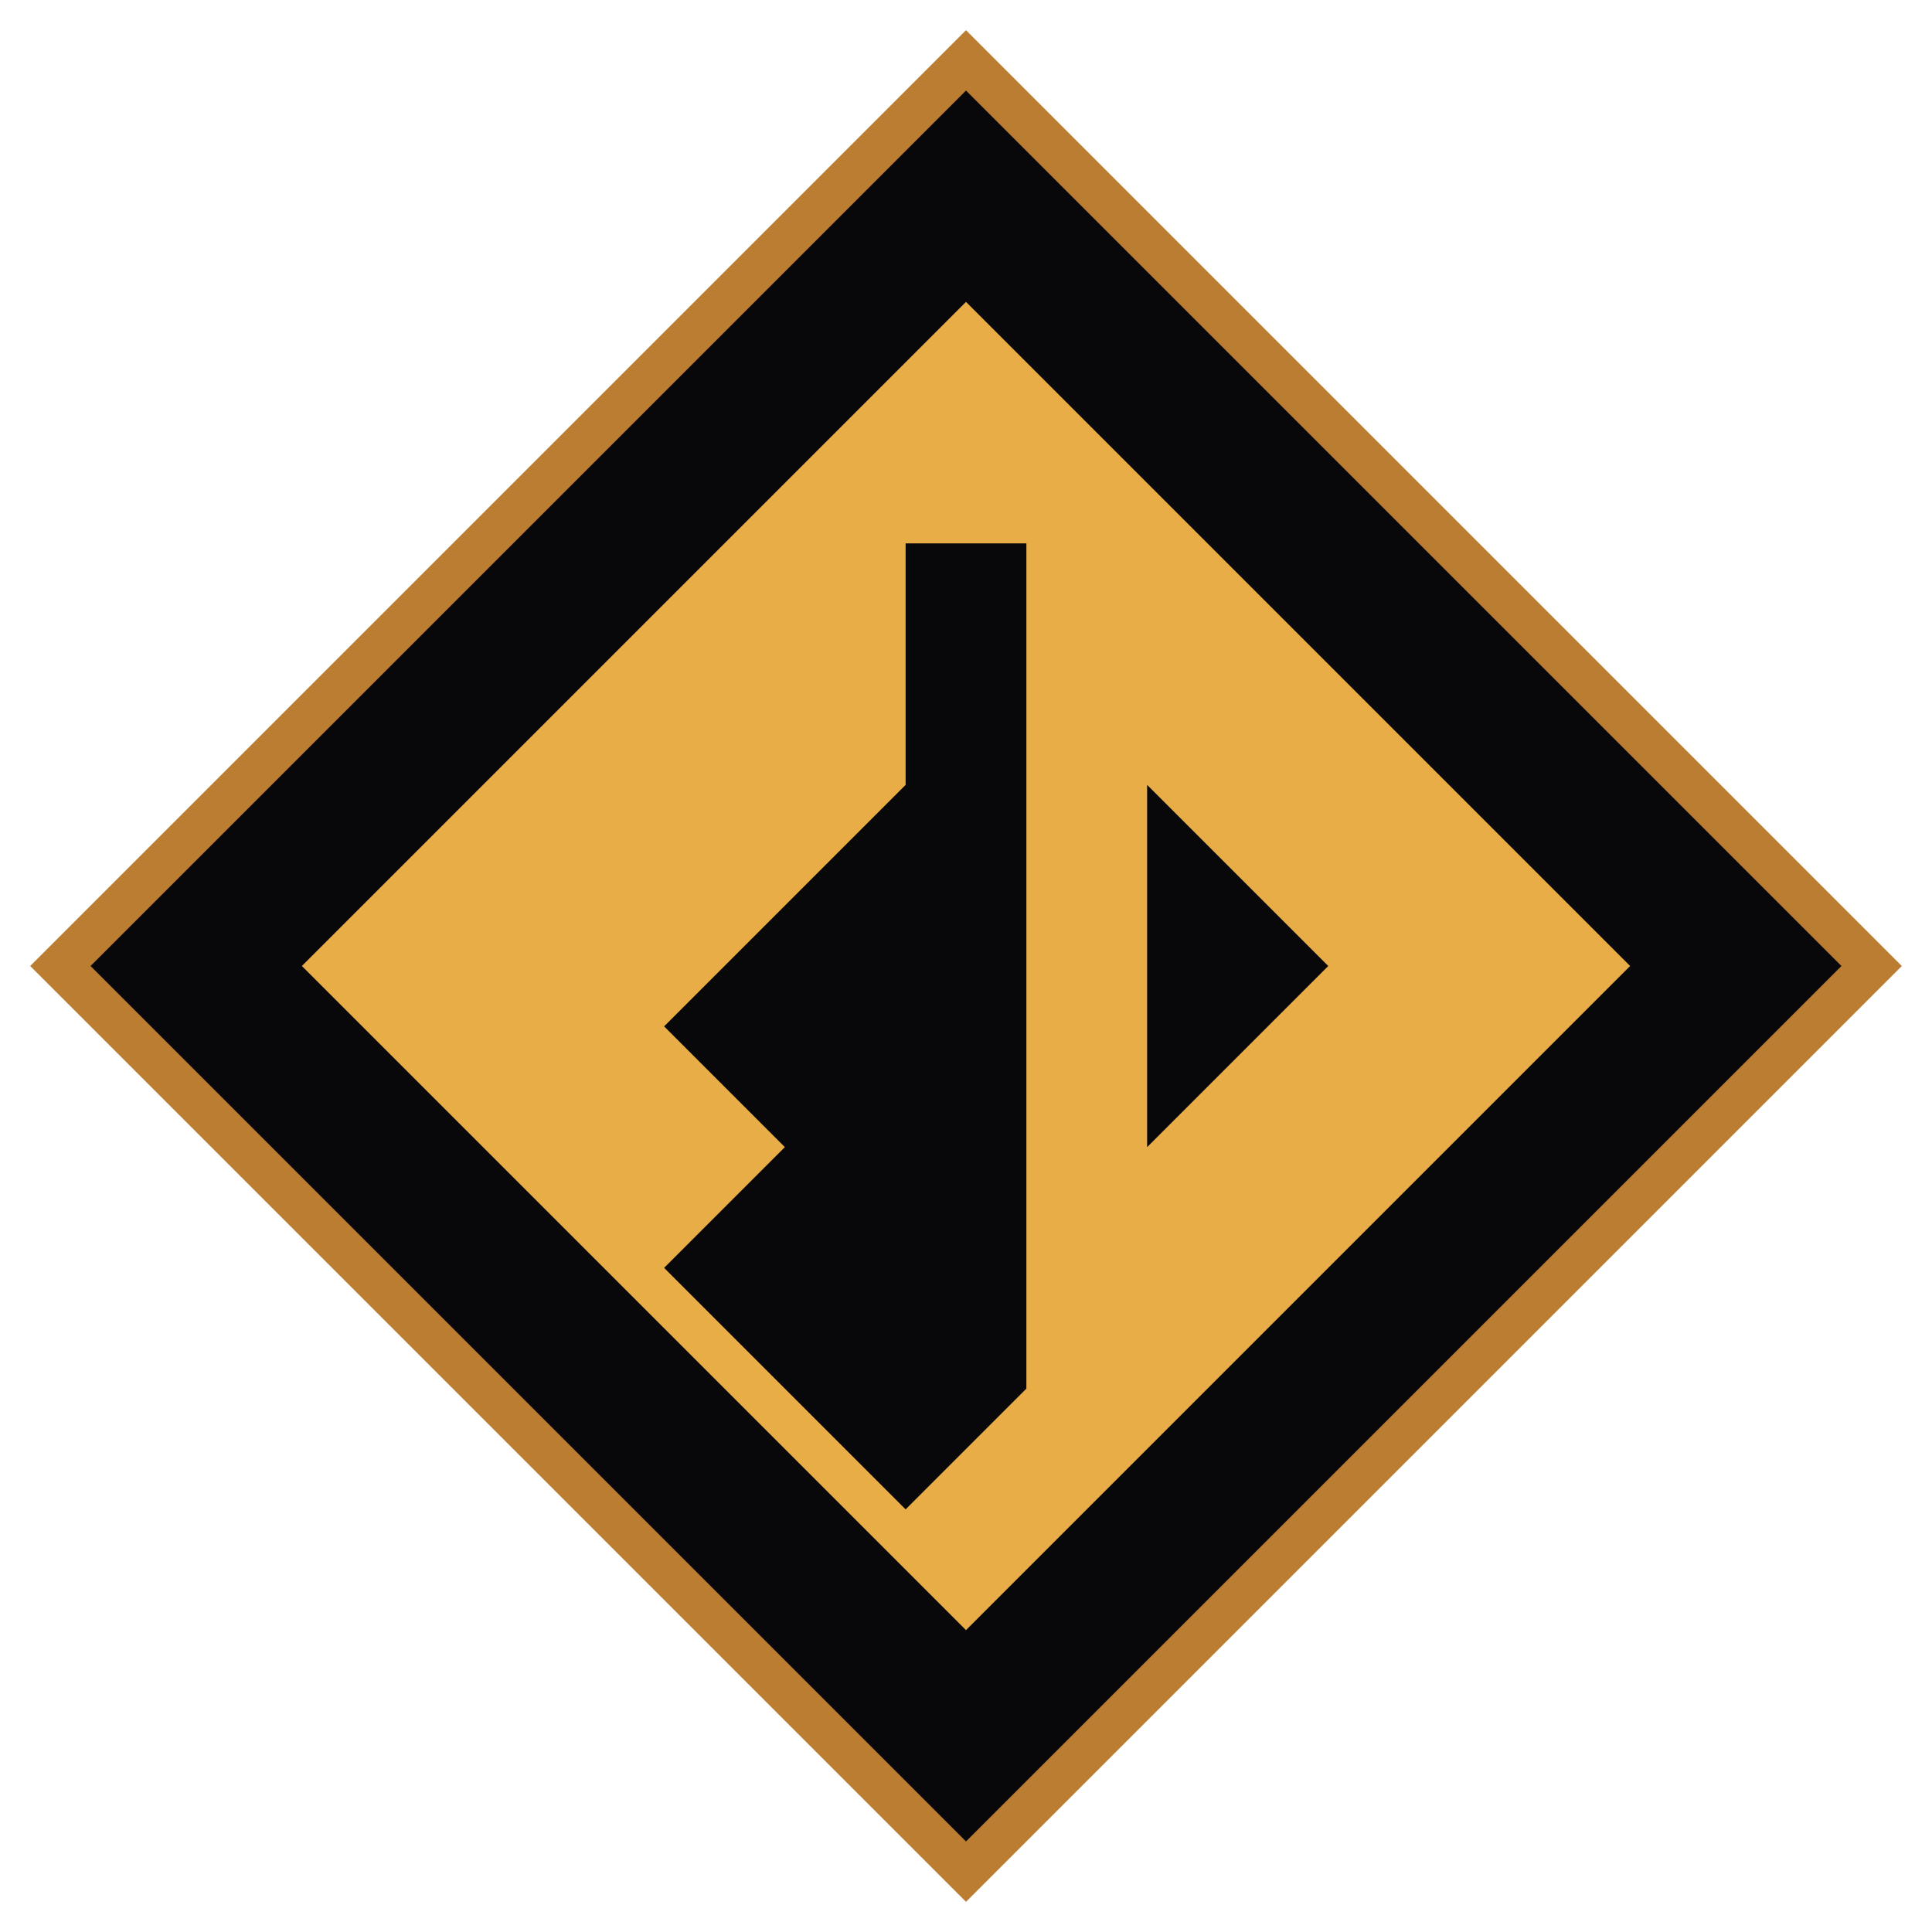
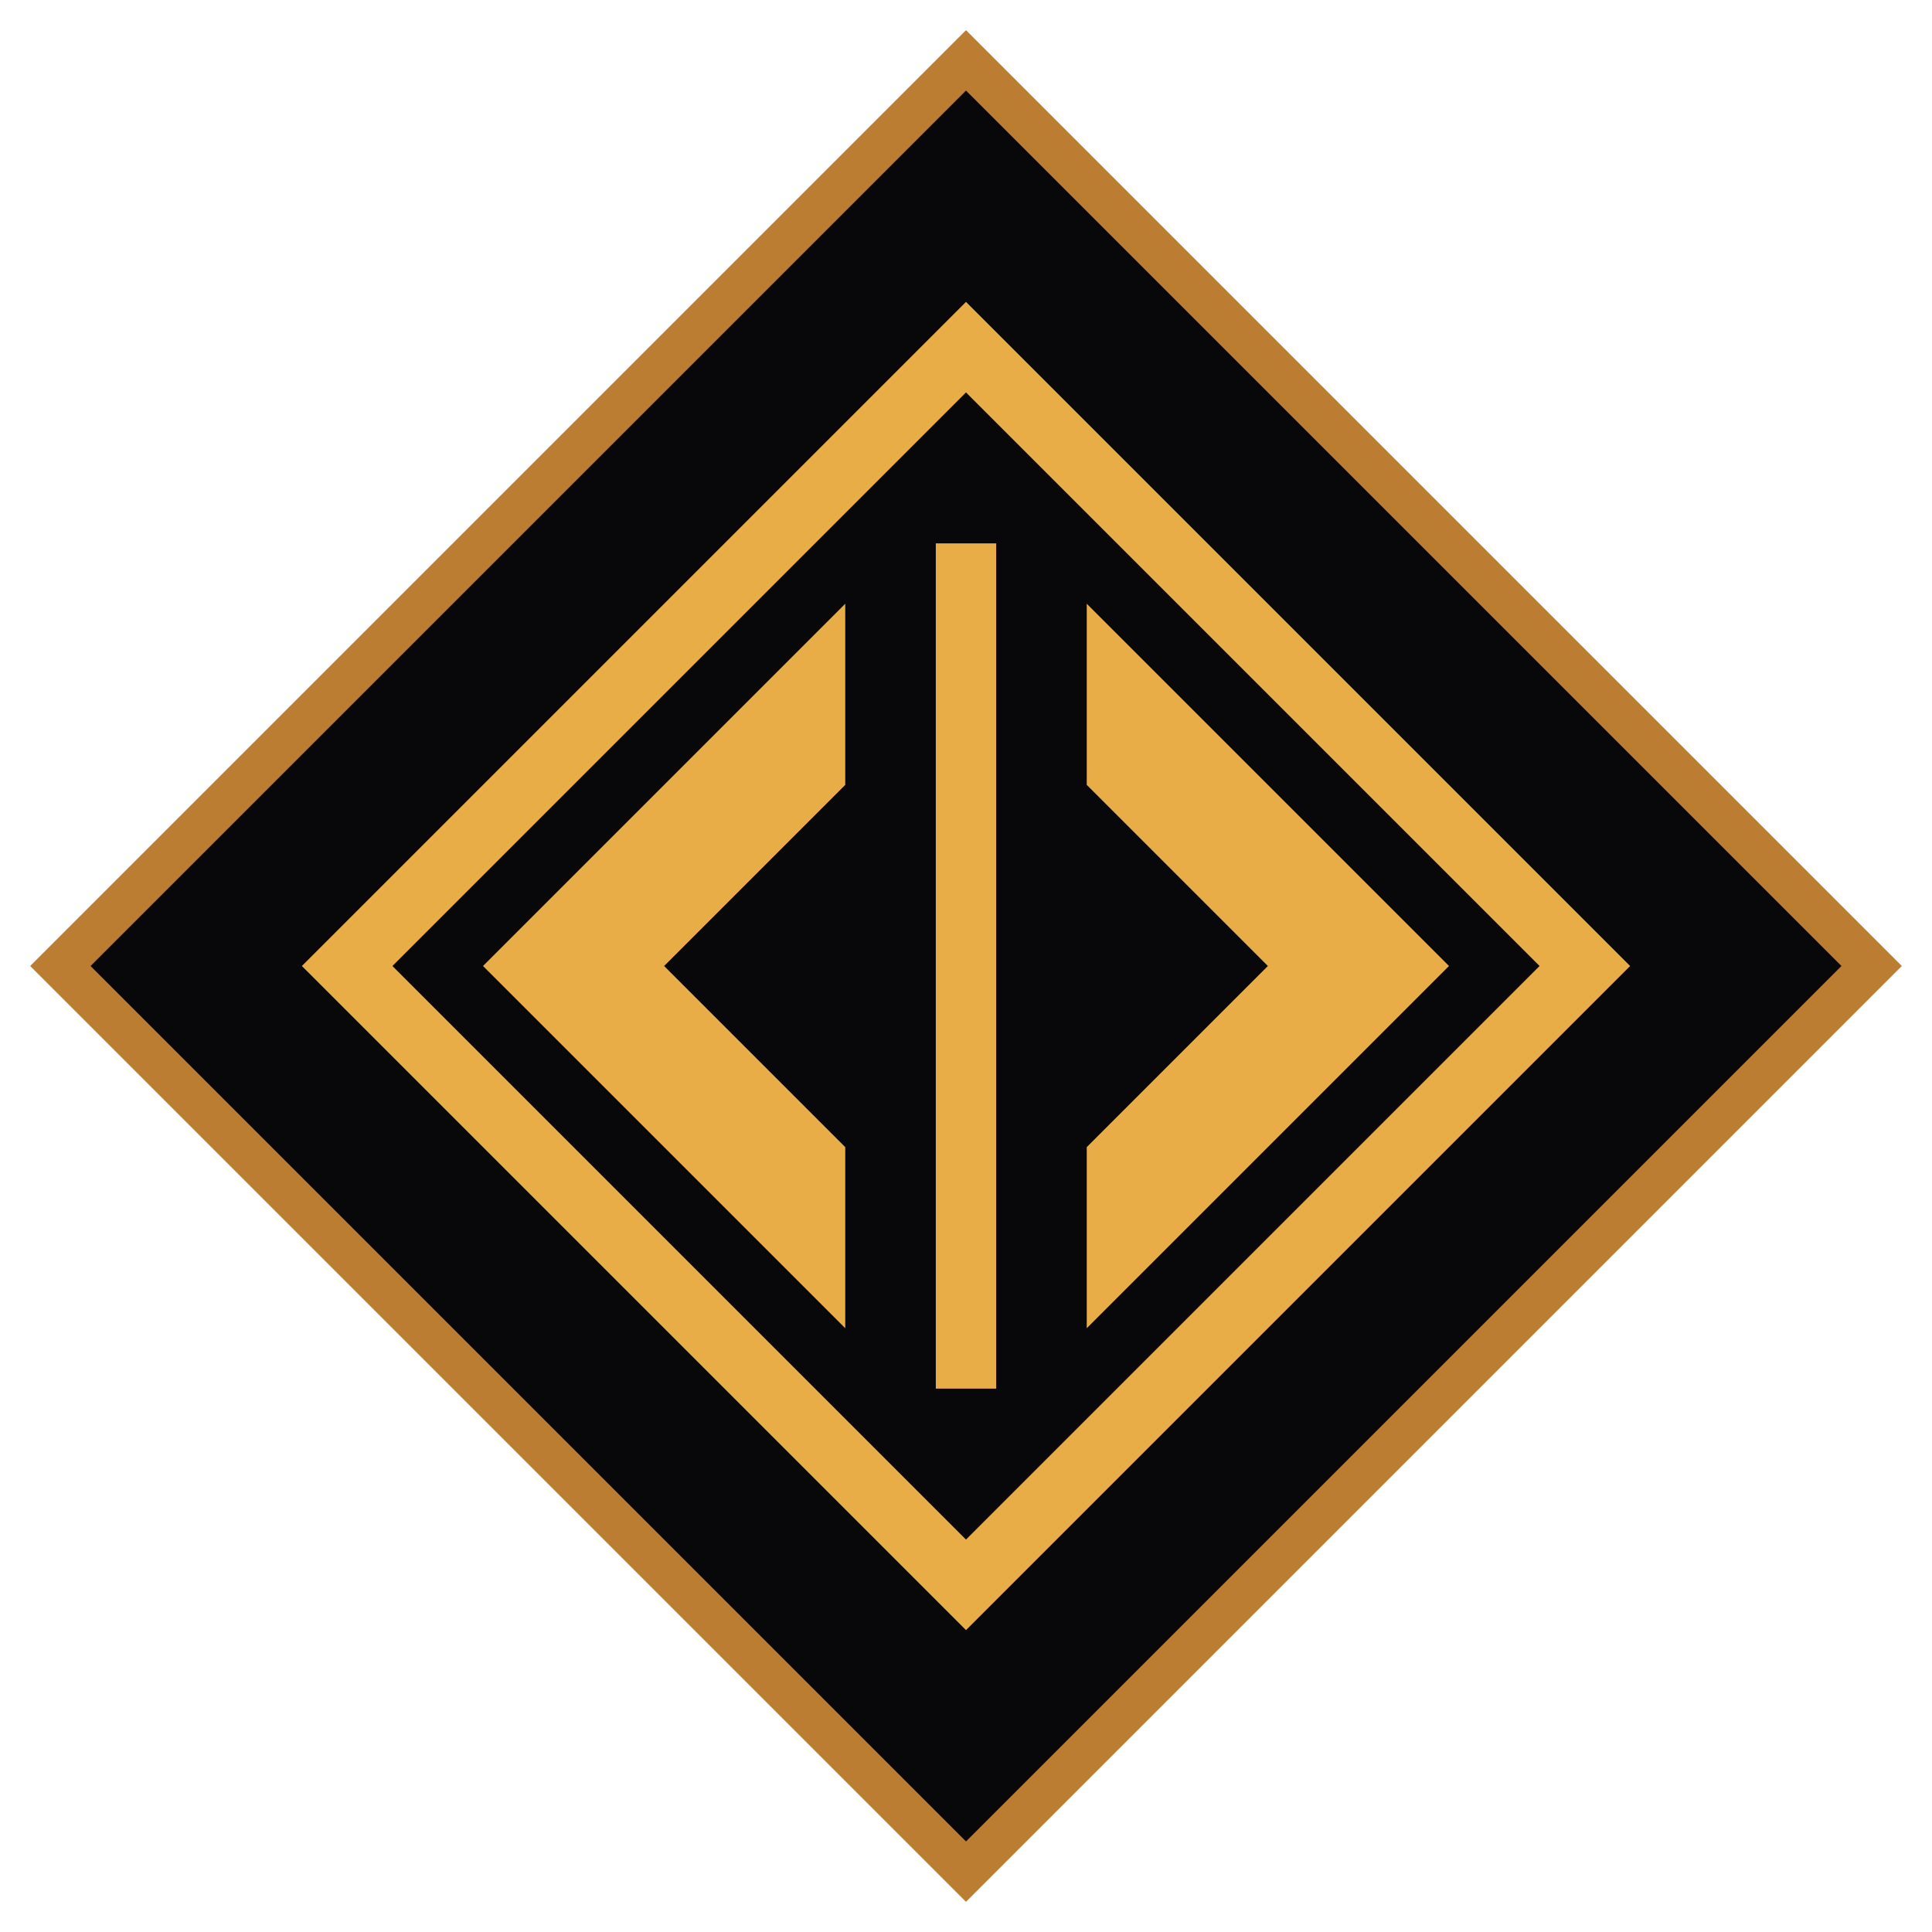
<svg xmlns="http://www.w3.org/2000/svg" viewBox="0 0 512 512" role="img" aria-labelledby="logo-title">
  <path fill="#ba7d32" d="M256 8 504 256 256 504 8 256Z" />
  <path fill="#080709" d="M256 24 488 256 256 488 24 256Z" />
  <path fill="#e9ad48" d="M256 80 432 256 256 432 80 256Z" />
-   <path fill="#080709" d="M240 144H272V368L240 400 176 336 208 304 176 272 240 208Z" />
-   <path fill="#080709" d="M304 208 352 256 304 304Z" />
+   <path fill="#080709" d="M256 104 408 256 256 408 104 256Z" />
+   <g fill="#e9ad48">
+     <path d="M128 256 224 160V208L176 256 224 304V352Z" />
+     <path d="M288 160 384 256 288 352V304L336 256 288 208Z" />
+     <path d="M248 144H264V368H248Z" />
+   </g>
</svg>
